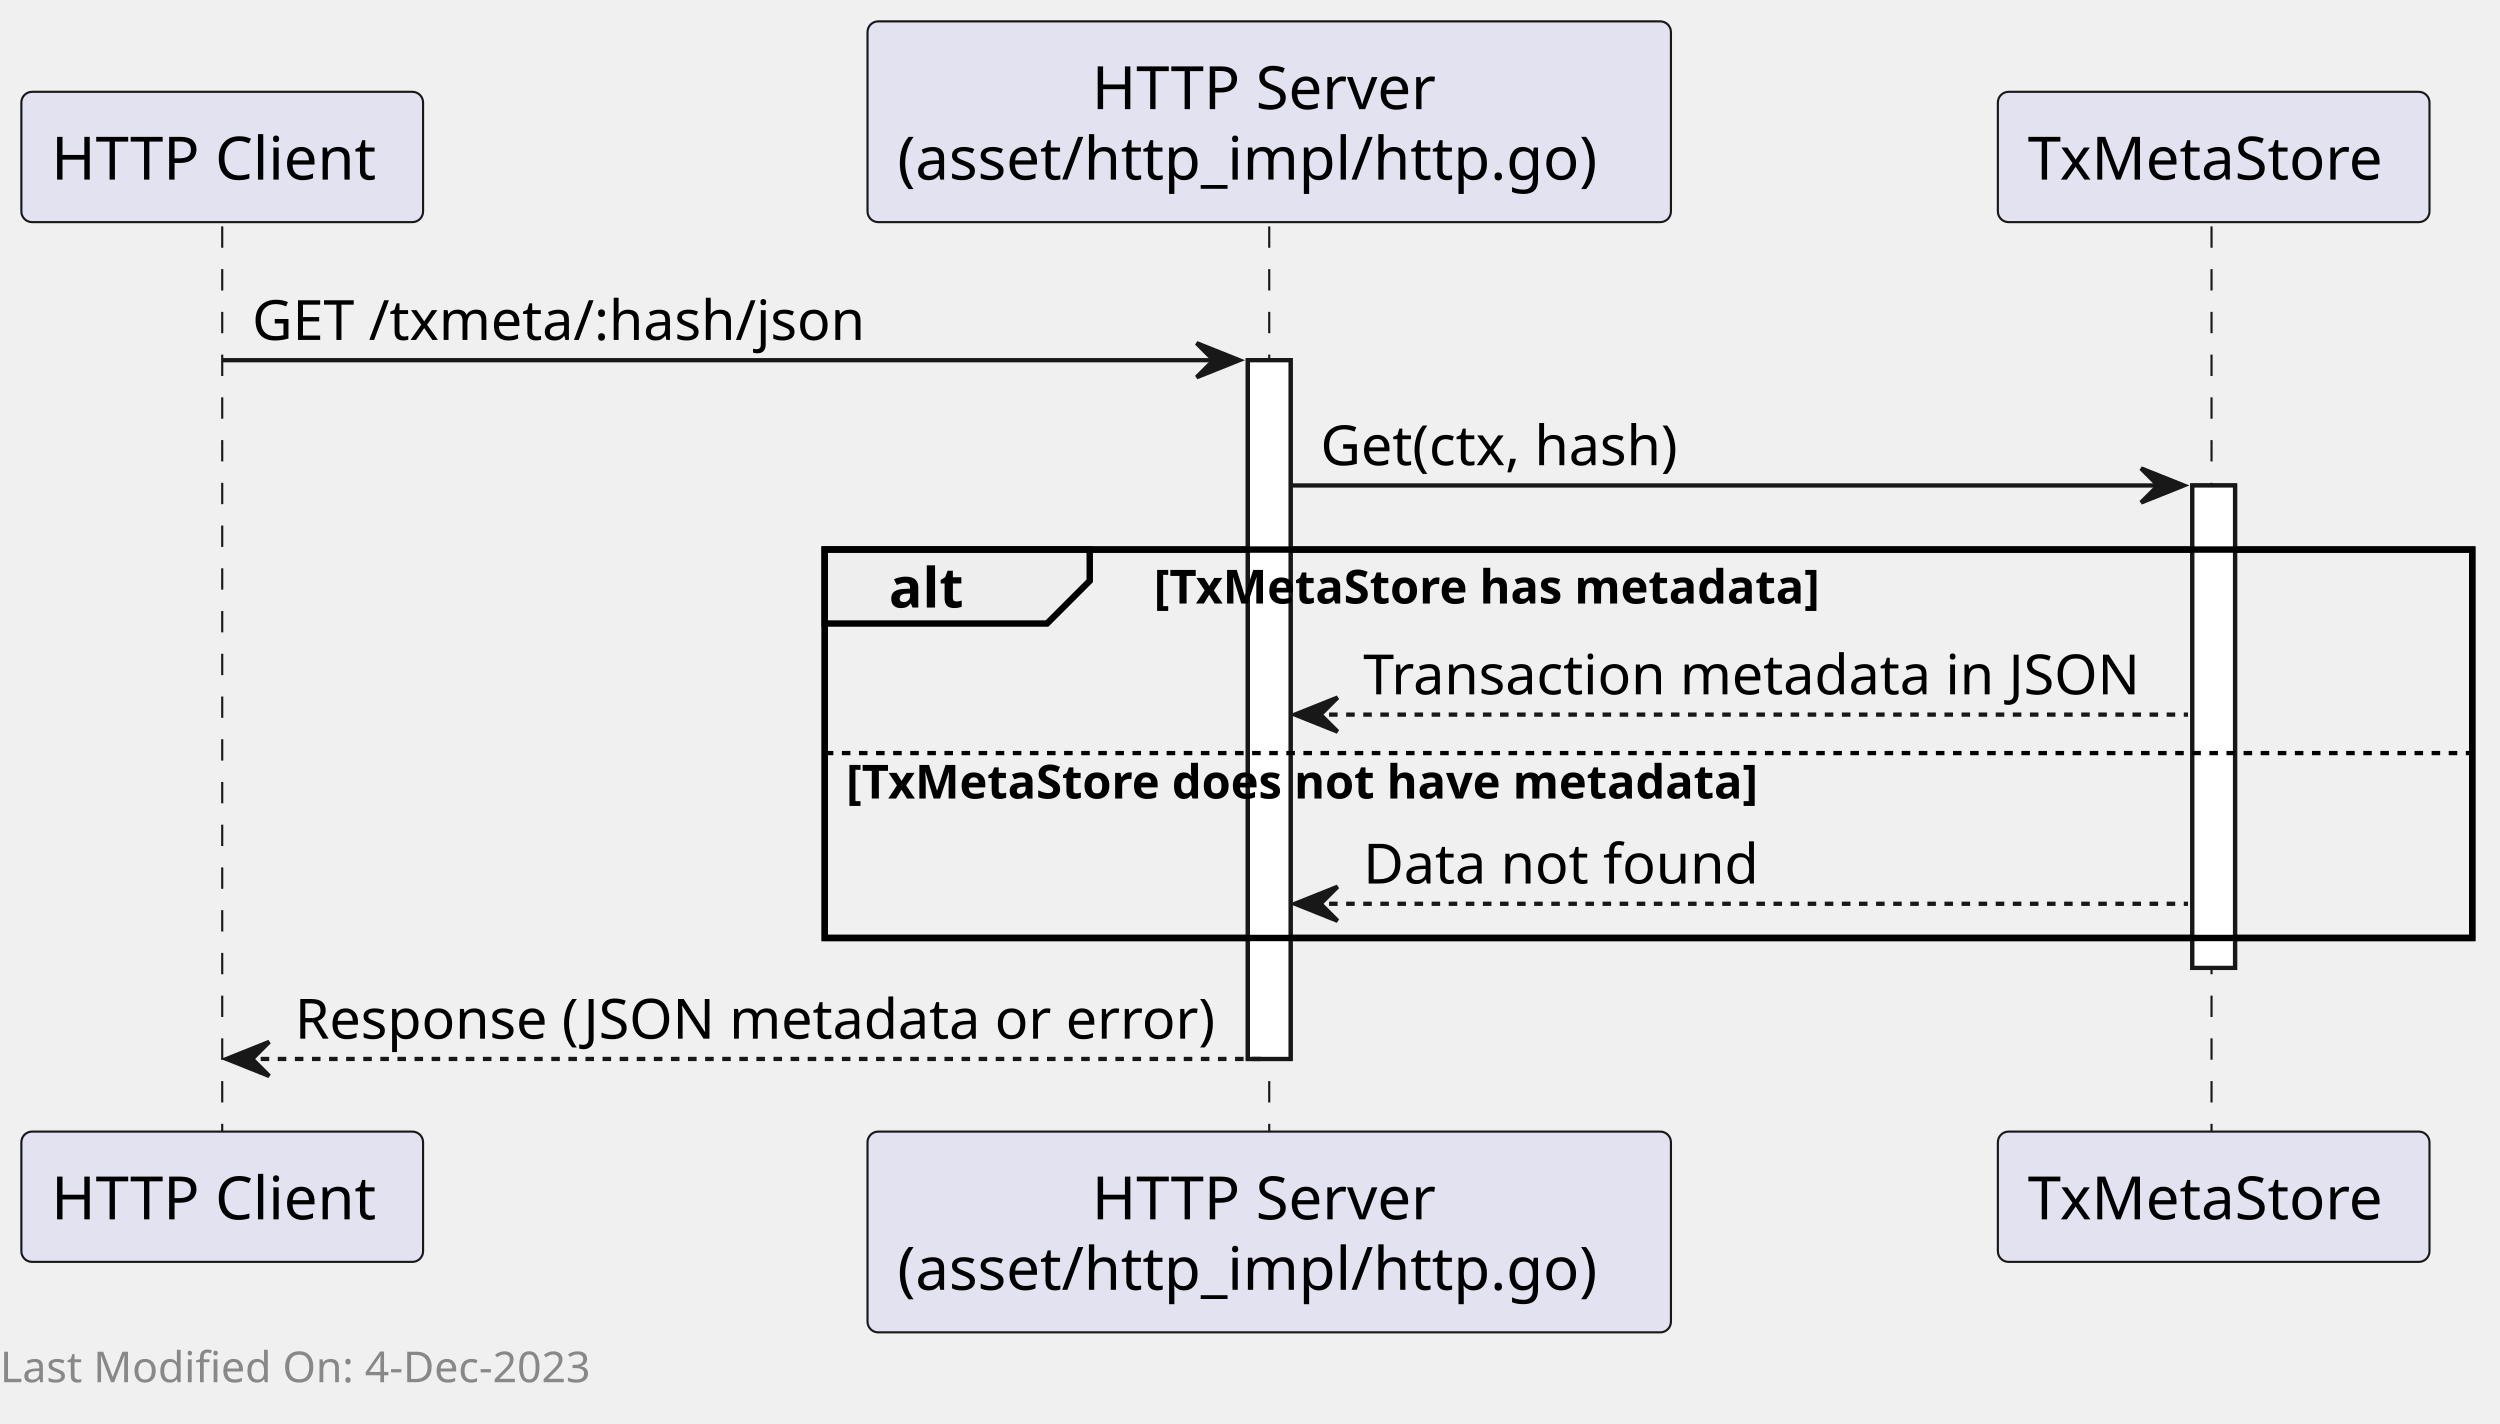
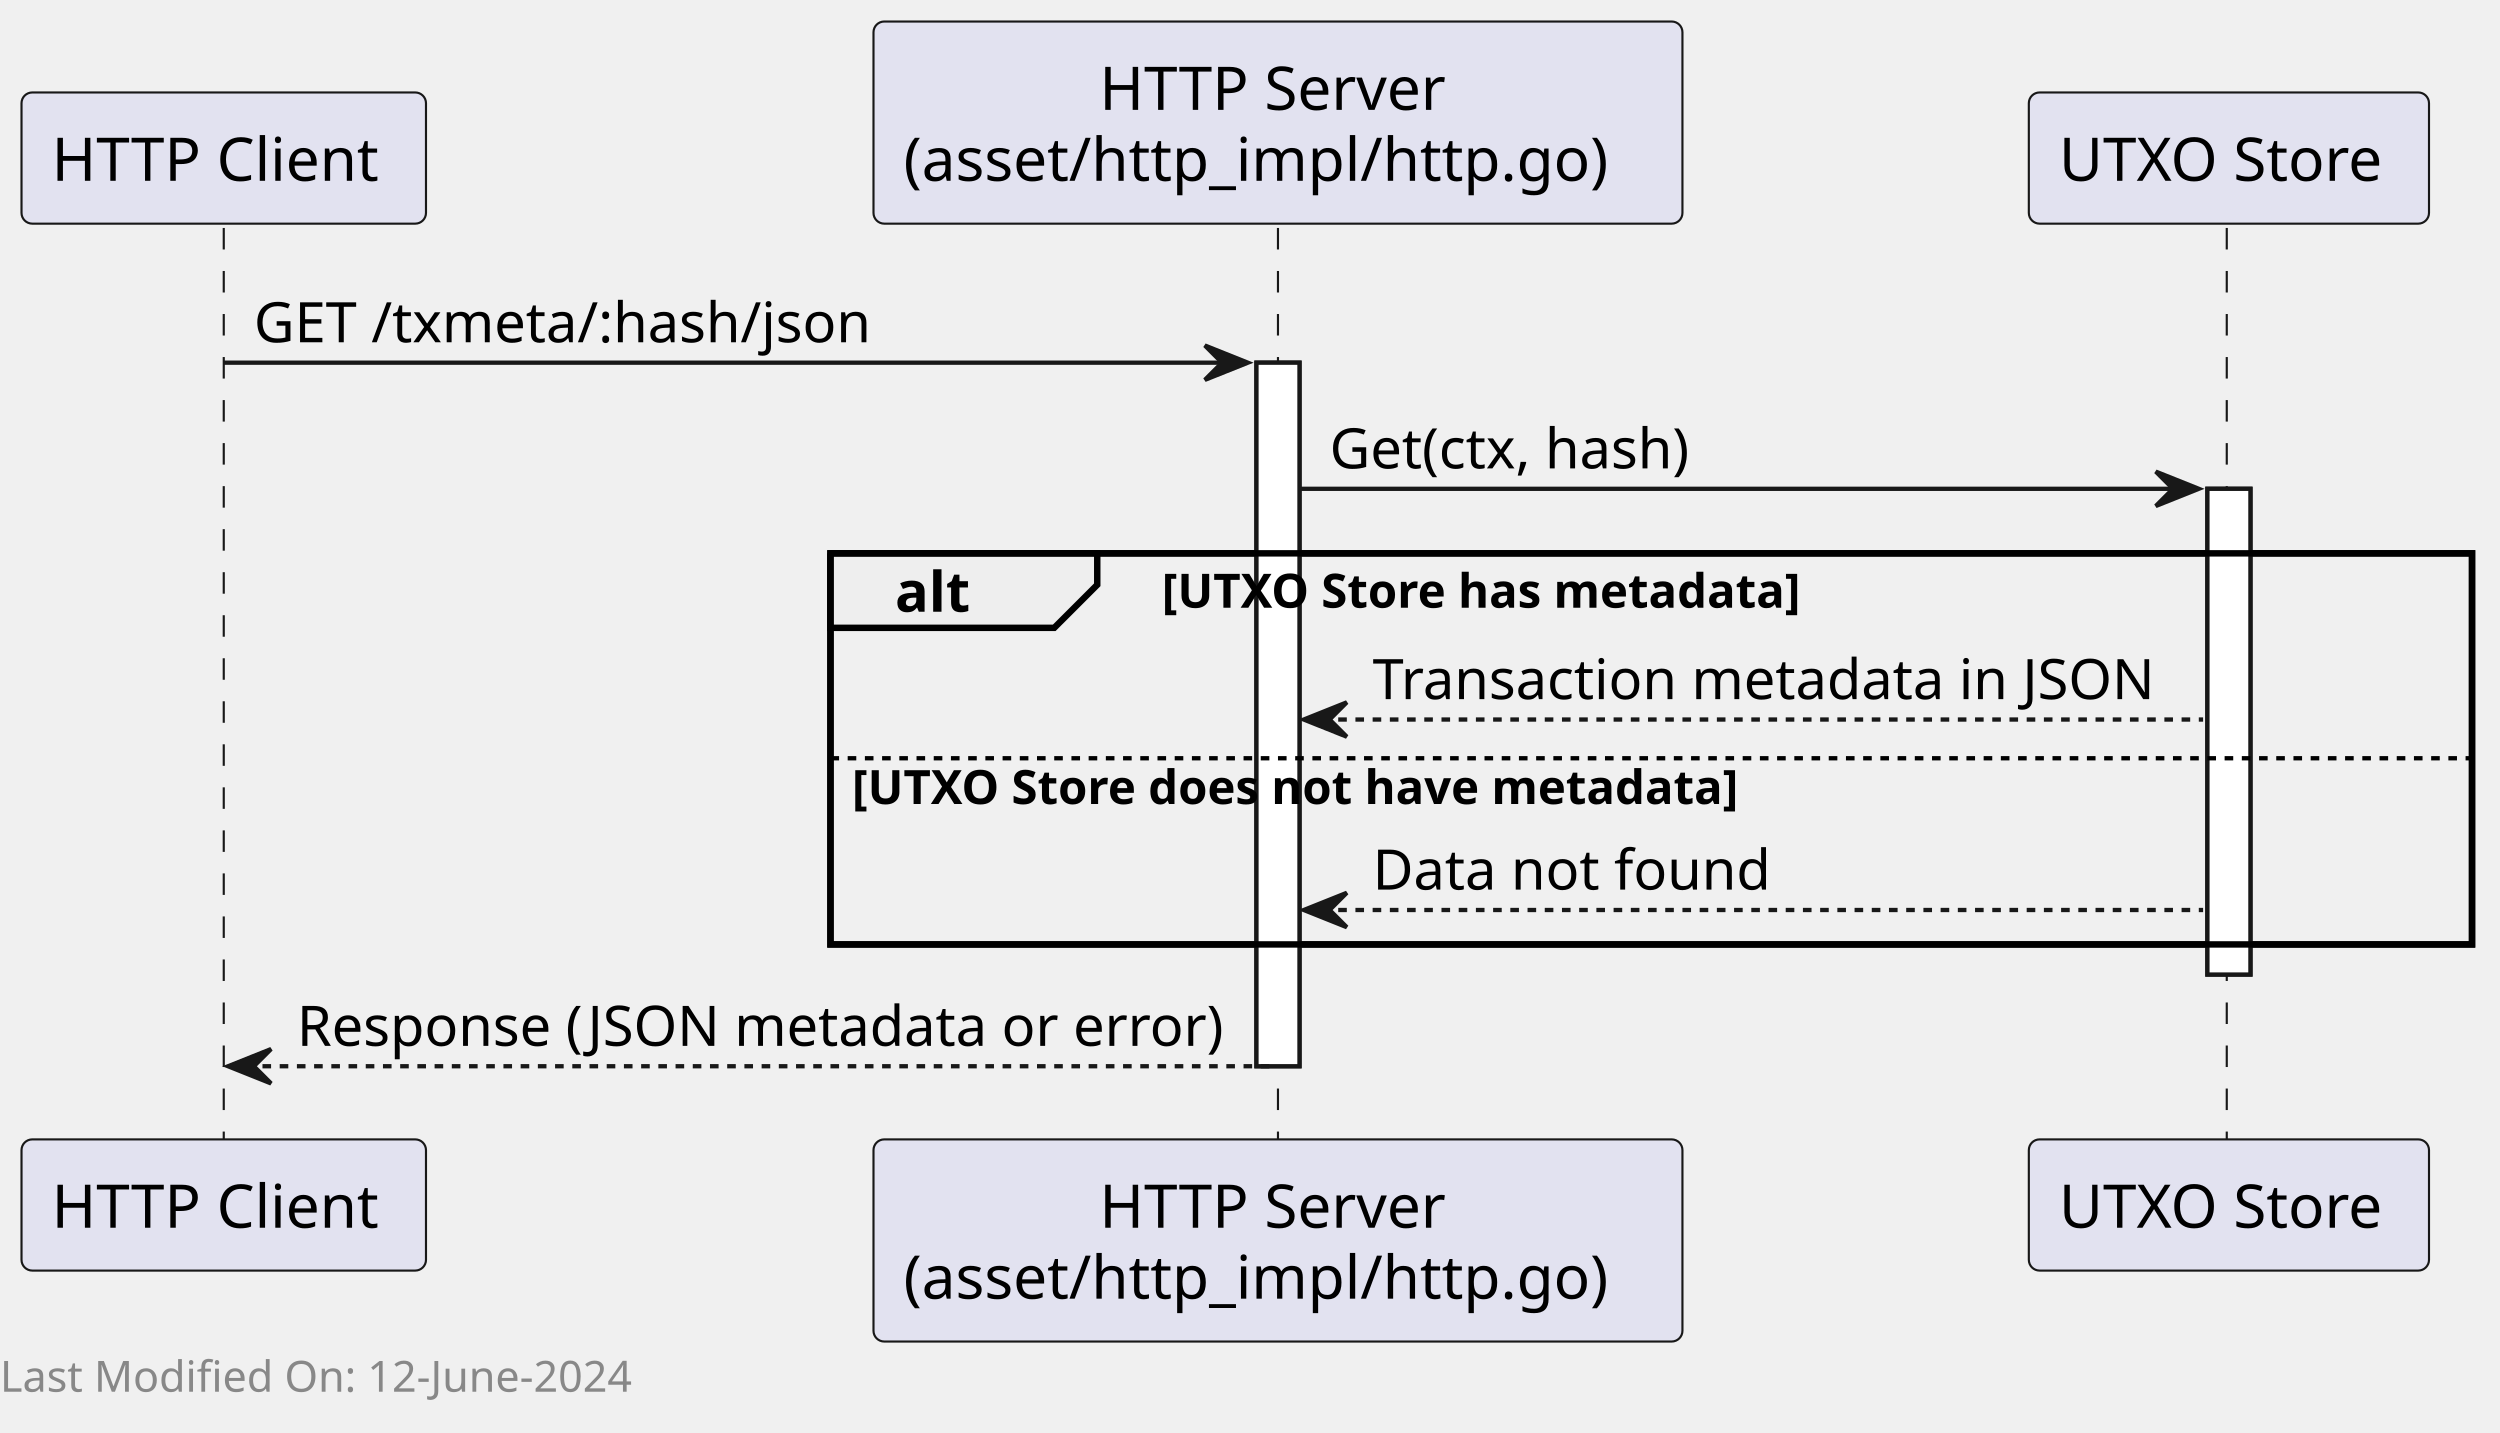
- <svg xmlns="http://www.w3.org/2000/svg" contentStyleType="text/css" height="333" preserveAspectRatio="none" viewBox="0 0 585 333" width="585" zoomAndPan="magnify">
-   <path d="m292 84.287h10v163.508h-10z" fill="#fff" stroke="#181818" />
-   <path d="m513 113.598h10v112.887h-10z" fill="#fff" stroke="#181818" />
-   <path d="m193 128.598h385.5v90.887h-385.5z" fill="none" stroke="#000" stroke-width="1.5" />
-   <g stroke="#181818" stroke-width=".5">
-     <g stroke-dasharray="5 5">
-       <path d="m52 52.977v212.818" />
-       <path d="m297 52.977v212.818" />
-       <path d="m517.5 52.977v212.818" />
-     </g>
-     <rect fill="#e2e2f0" height="30.488" rx="2.5" width="94" x="5" y="21.488" />
+ <svg xmlns="http://www.w3.org/2000/svg" contentStyleType="text/css" height="333px" preserveAspectRatio="none" style="width:581px;height:333px;background:#FFFFFF;" version="1.1" viewBox="0 0 581 333" width="581px" zoomAndPan="magnify">
+   <defs />
+   <g>
+     <rect fill="#FFFFFF" height="163.508" style="stroke:#181818;stroke-width:1.0;" width="10" x="292" y="84.287" />
+     <rect fill="#FFFFFF" height="112.887" style="stroke:#181818;stroke-width:1.0;" width="10" x="513" y="113.598" />
+     <rect fill="none" height="90.887" style="stroke:#000000;stroke-width:1.5;" width="381.5" x="193" y="128.598" />
+     <line style="stroke:#181818;stroke-width:0.5;stroke-dasharray:5.0,5.0;" x1="52" x2="52" y1="52.977" y2="265.795" />
+     <line style="stroke:#181818;stroke-width:0.5;stroke-dasharray:5.0,5.0;" x1="297" x2="297" y1="52.977" y2="265.795" />
+     <line style="stroke:#181818;stroke-width:0.5;stroke-dasharray:5.0,5.0;" x1="517.5" x2="517.5" y1="52.977" y2="265.795" />
+     <rect fill="#E2E2F0" height="30.488" rx="2.5" ry="2.5" style="stroke:#181818;stroke-width:0.5;" width="94" x="5" y="21.488" />
+     <text fill="#000000" font-family="sans-serif" font-size="14" lengthAdjust="spacing" textLength="80" x="12" y="42.023">HTTP Client</text>
+     <rect fill="#E2E2F0" height="30.488" rx="2.5" ry="2.5" style="stroke:#181818;stroke-width:0.5;" width="94" x="5" y="264.795" />
+     <text fill="#000000" font-family="sans-serif" font-size="14" lengthAdjust="spacing" textLength="80" x="12" y="285.33">HTTP Client</text>
+     <rect fill="#E2E2F0" height="46.977" rx="2.5" ry="2.5" style="stroke:#181818;stroke-width:0.5;" width="188" x="203" y="5" />
+     <text fill="#000000" font-family="sans-serif" font-size="14" lengthAdjust="spacing" textLength="83" x="255.5" y="25.535">HTTP Server</text>
+     <text fill="#000000" font-family="sans-serif" font-size="14" lengthAdjust="spacing" textLength="174" x="210" y="42.023">(asset/http_impl/http.go)</text>
+     <rect fill="#E2E2F0" height="46.977" rx="2.5" ry="2.5" style="stroke:#181818;stroke-width:0.5;" width="188" x="203" y="264.795" />
+     <text fill="#000000" font-family="sans-serif" font-size="14" lengthAdjust="spacing" textLength="83" x="255.5" y="285.33">HTTP Server</text>
+     <text fill="#000000" font-family="sans-serif" font-size="14" lengthAdjust="spacing" textLength="174" x="210" y="301.818">(asset/http_impl/http.go)</text>
+     <rect fill="#E2E2F0" height="30.488" rx="2.5" ry="2.5" style="stroke:#181818;stroke-width:0.5;" width="93" x="471.5" y="21.488" />
+     <text fill="#000000" font-family="sans-serif" font-size="14" lengthAdjust="spacing" textLength="79" x="478.5" y="42.023">UTXO Store</text>
+     <rect fill="#E2E2F0" height="30.488" rx="2.5" ry="2.5" style="stroke:#181818;stroke-width:0.5;" width="93" x="471.5" y="264.795" />
+     <text fill="#000000" font-family="sans-serif" font-size="14" lengthAdjust="spacing" textLength="79" x="478.5" y="285.33">UTXO Store</text>
+     <rect fill="#FFFFFF" height="163.508" style="stroke:#181818;stroke-width:1.0;" width="10" x="292" y="84.287" />
+     <rect fill="#FFFFFF" height="112.887" style="stroke:#181818;stroke-width:1.0;" width="10" x="513" y="113.598" />
+     <polygon fill="#181818" points="280,80.287,290,84.287,280,88.287,284,84.287" style="stroke:#181818;stroke-width:1.0;" />
+     <line style="stroke:#181818;stroke-width:1.0;" x1="52" x2="286" y1="84.287" y2="84.287" />
+     <text fill="#000000" font-family="sans-serif" font-size="13" lengthAdjust="spacing" textLength="154" x="59" y="79.545">GET /txmeta/:hash/json</text>
+     <polygon fill="#181818" points="501,109.598,511,113.598,501,117.598,505,113.598" style="stroke:#181818;stroke-width:1.0;" />
+     <line style="stroke:#181818;stroke-width:1.0;" x1="302" x2="507" y1="113.598" y2="113.598" />
+     <text fill="#000000" font-family="sans-serif" font-size="13" lengthAdjust="spacing" textLength="87" x="309" y="108.856">Get(ctx, hash)</text>
+     <path d="M193,128.598 L255,128.598 L255,135.908 L245,145.908 L193,145.908 L193,128.598 " fill="#EEEEEE" style="stroke:#000000;stroke-width:1.5;" />
+     <rect fill="none" height="90.887" style="stroke:#000000;stroke-width:1.5;" width="381.5" x="193" y="128.598" />
+     <text fill="#000000" font-family="sans-serif" font-size="13" font-weight="bold" lengthAdjust="spacing" textLength="17" x="208" y="142.166">alt</text>
+     <text fill="#000000" font-family="sans-serif" font-size="11" font-weight="bold" lengthAdjust="spacing" textLength="149" x="270" y="141.232">[UTXO Store has metadata]</text>
+     <polygon fill="#181818" points="313,163.219,303,167.219,313,171.219,309,167.219" style="stroke:#181818;stroke-width:1.0;" />
+     <line style="stroke:#181818;stroke-width:1.0;stroke-dasharray:2.0,2.0;" x1="307" x2="512" y1="167.219" y2="167.219" />
+     <text fill="#000000" font-family="sans-serif" font-size="13" lengthAdjust="spacing" textLength="187" x="319" y="162.477">Transaction metadata in JSON</text>
+     <line style="stroke:#000000;stroke-width:1.0;stroke-dasharray:2.0,2.0;" x1="193" x2="574.5" y1="176.219" y2="176.219" />
+     <text fill="#000000" font-family="sans-serif" font-size="11" font-weight="bold" lengthAdjust="spacing" textLength="208" x="198" y="186.853">[UTXO Store does not have metadata]</text>
+     <polygon fill="#181818" points="313,207.484,303,211.484,313,215.484,309,211.484" style="stroke:#181818;stroke-width:1.0;" />
+     <line style="stroke:#181818;stroke-width:1.0;stroke-dasharray:2.0,2.0;" x1="307" x2="512" y1="211.484" y2="211.484" />
+     <text fill="#000000" font-family="sans-serif" font-size="13" lengthAdjust="spacing" textLength="95" x="319" y="206.742">Data not found</text>
+     <polygon fill="#181818" points="63,243.795,53,247.795,63,251.795,59,247.795" style="stroke:#181818;stroke-width:1.0;" />
+     <line style="stroke:#181818;stroke-width:1.0;stroke-dasharray:2.0,2.0;" x1="57" x2="296" y1="247.795" y2="247.795" />
+     <text fill="#000000" font-family="sans-serif" font-size="13" lengthAdjust="spacing" textLength="216" x="69" y="243.053">Response (JSON metadata or error)</text>
+     <text fill="#888888" font-family="sans-serif" font-size="10" lengthAdjust="spacing" textLength="158" x="0" y="323.44">Last Modified On: 12-June-2024</text>
  </g>
-   <text font-family="sans-serif" font-size="14" lengthAdjust="spacing" textLength="80" x="12" y="42.023">HTTP Client</text>
-   <rect fill="#e2e2f0" height="30.488" rx="2.5" stroke="#181818" stroke-width=".5" width="94" x="5" y="264.795" />
-   <text font-family="sans-serif" font-size="14" lengthAdjust="spacing" textLength="80" x="12" y="285.33">HTTP Client</text>
-   <rect fill="#e2e2f0" height="46.977" rx="2.5" stroke="#181818" stroke-width=".5" width="188" x="203" y="5" />
-   <text font-family="sans-serif" font-size="14" lengthAdjust="spacing" textLength="83" x="255.5" y="25.535">HTTP Server</text>
-   <text font-family="sans-serif" font-size="14" lengthAdjust="spacing" textLength="174" x="210" y="42.023">(asset/http_impl/http.go)</text>
-   <rect fill="#e2e2f0" height="46.977" rx="2.5" stroke="#181818" stroke-width=".5" width="188" x="203" y="264.795" />
-   <text font-family="sans-serif" font-size="14" lengthAdjust="spacing" textLength="83" x="255.5" y="285.33">HTTP Server</text>
-   <text font-family="sans-serif" font-size="14" lengthAdjust="spacing" textLength="174" x="210" y="301.818">(asset/http_impl/http.go)</text>
-   <rect fill="#e2e2f0" height="30.488" rx="2.5" stroke="#181818" stroke-width=".5" width="101" x="467.5" y="21.488" />
-   <text font-family="sans-serif" font-size="14" lengthAdjust="spacing" textLength="87" x="474.5" y="42.023">TxMetaStore</text>
-   <rect fill="#e2e2f0" height="30.488" rx="2.5" stroke="#181818" stroke-width=".5" width="101" x="467.5" y="264.795" />
-   <text font-family="sans-serif" font-size="14" lengthAdjust="spacing" textLength="87" x="474.5" y="285.33">TxMetaStore</text>
-   <g stroke="#181818">
-     <path d="m292 84.287h10v163.508h-10z" fill="#fff" />
-     <path d="m513 113.598h10v112.887h-10z" fill="#fff" />
-     <path d="m280 80.287 10 4-10 4 4-4z" fill="#181818" />
-     <path d="m52 84.287h234" />
-   </g>
-   <text font-family="sans-serif" font-size="13" lengthAdjust="spacing" textLength="154" x="59" y="79.545">GET /txmeta/:hash/json</text>
-   <path d="m501 109.598 10 4-10 4 4-4z" fill="#181818" stroke="#181818" />
-   <path d="m302 113.598h205" stroke="#181818" />
-   <text font-family="sans-serif" font-size="13" lengthAdjust="spacing" textLength="87" x="309" y="108.856">Get(ctx, hash)</text>
-   <path d="m193 128.598h62v7.311l-10 10h-52z" fill="#eee" stroke="#000" stroke-width="1.5" />
-   <path d="m193 128.598h385.5v90.887h-385.5z" fill="none" stroke="#000" stroke-width="1.5" />
-   <text font-family="sans-serif" font-size="13" font-weight="bold" lengthAdjust="spacing" textLength="17" x="208" y="142.166">alt</text>
-   <text font-family="sans-serif" font-size="11" font-weight="bold" lengthAdjust="spacing" textLength="153" x="270" y="141.232">[TxMetaStore has metadata]</text>
-   <path d="m313 163.219-10 4 10 4-4-4z" fill="#181818" stroke="#181818" />
-   <path d="m307 167.219h205" stroke="#181818" stroke-dasharray="2 2" />
-   <text font-family="sans-serif" font-size="13" lengthAdjust="spacing" textLength="187" x="319" y="162.477">Transaction metadata in JSON</text>
-   <path d="m193 176.219h385.5" stroke="#000" stroke-dasharray="2 2" />
-   <text font-family="sans-serif" font-size="11" font-weight="bold" lengthAdjust="spacing" textLength="212" x="198" y="186.853">[TxMetaStore does not have metadata]</text>
-   <path d="m313 207.484-10 4 10 4-4-4z" fill="#181818" stroke="#181818" />
-   <path d="m307 211.484h205" stroke="#181818" stroke-dasharray="2 2" />
-   <text font-family="sans-serif" font-size="13" lengthAdjust="spacing" textLength="95" x="319" y="206.742">Data not found</text>
-   <path d="m63 243.795-10 4 10 4-4-4z" fill="#181818" stroke="#181818" />
-   <path d="m57 247.795h239" stroke="#181818" stroke-dasharray="2 2" />
-   <text font-family="sans-serif" font-size="13" lengthAdjust="spacing" textLength="216" x="69" y="243.053">Response (JSON metadata or error)</text>
-   <text fill="#888" font-family="sans-serif" font-size="10" lengthAdjust="spacing" textLength="149" y="323.44">Last Modified On: 4-Dec-2023</text>
</svg>
